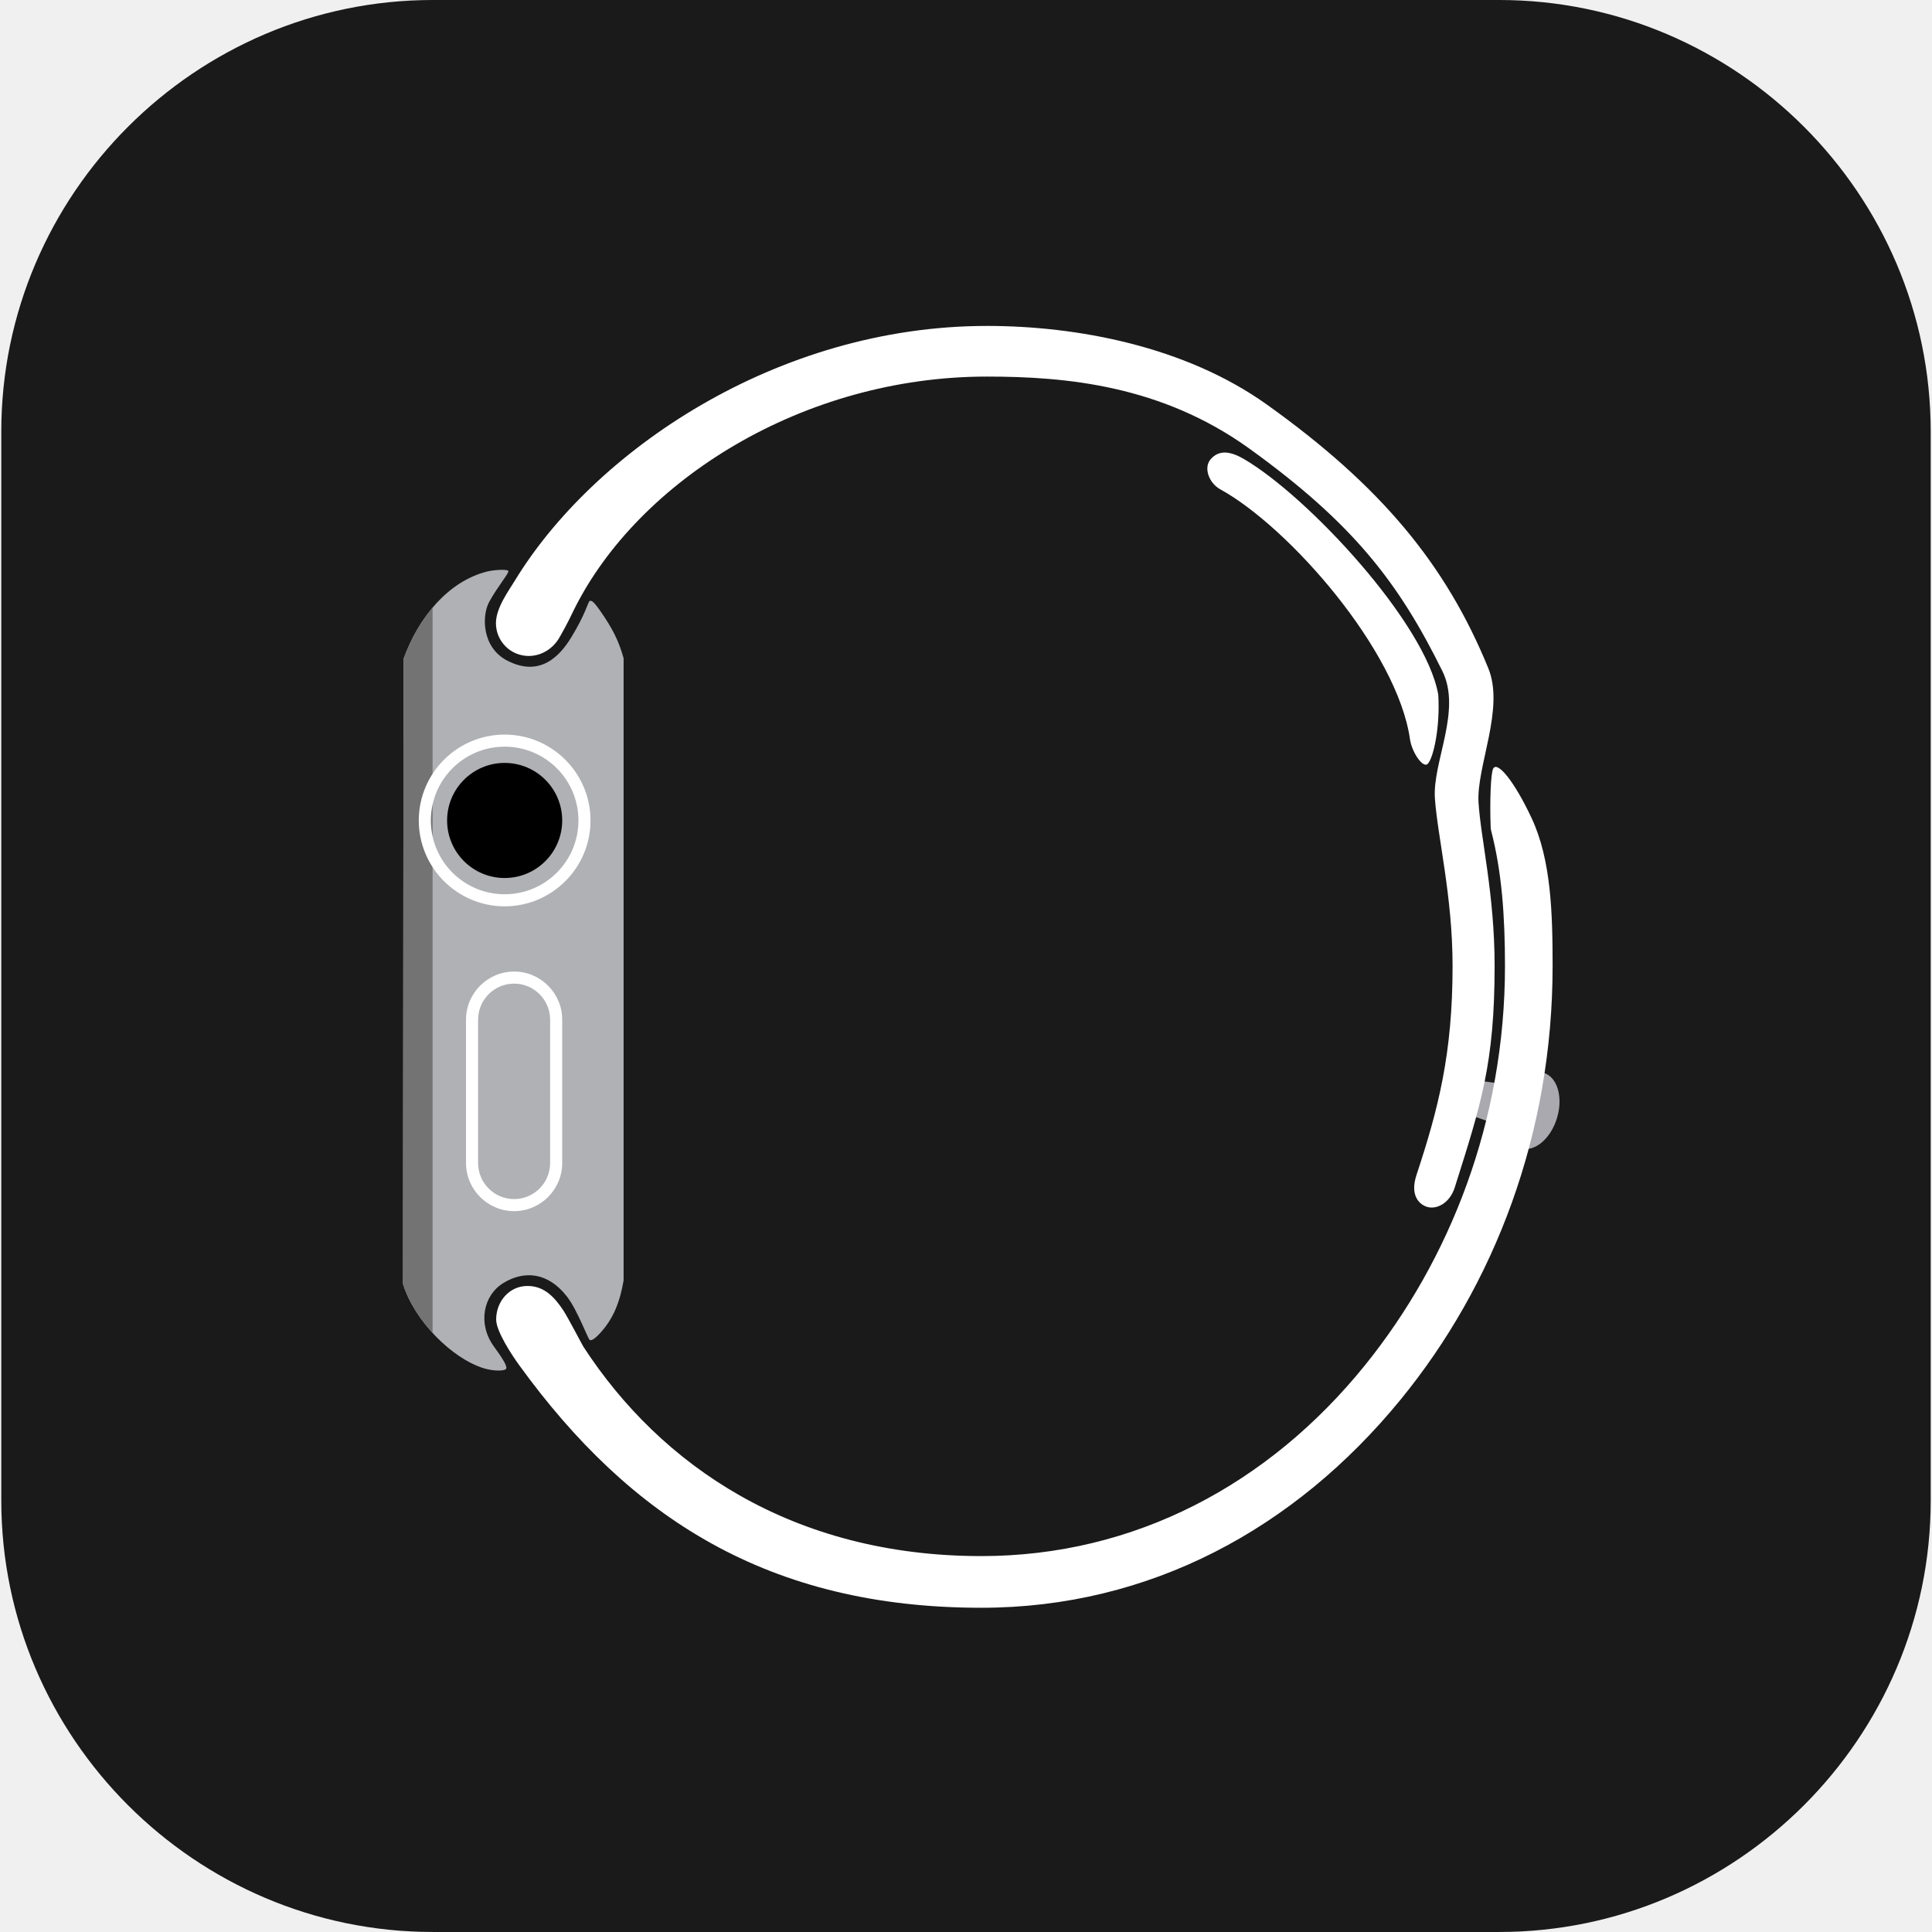
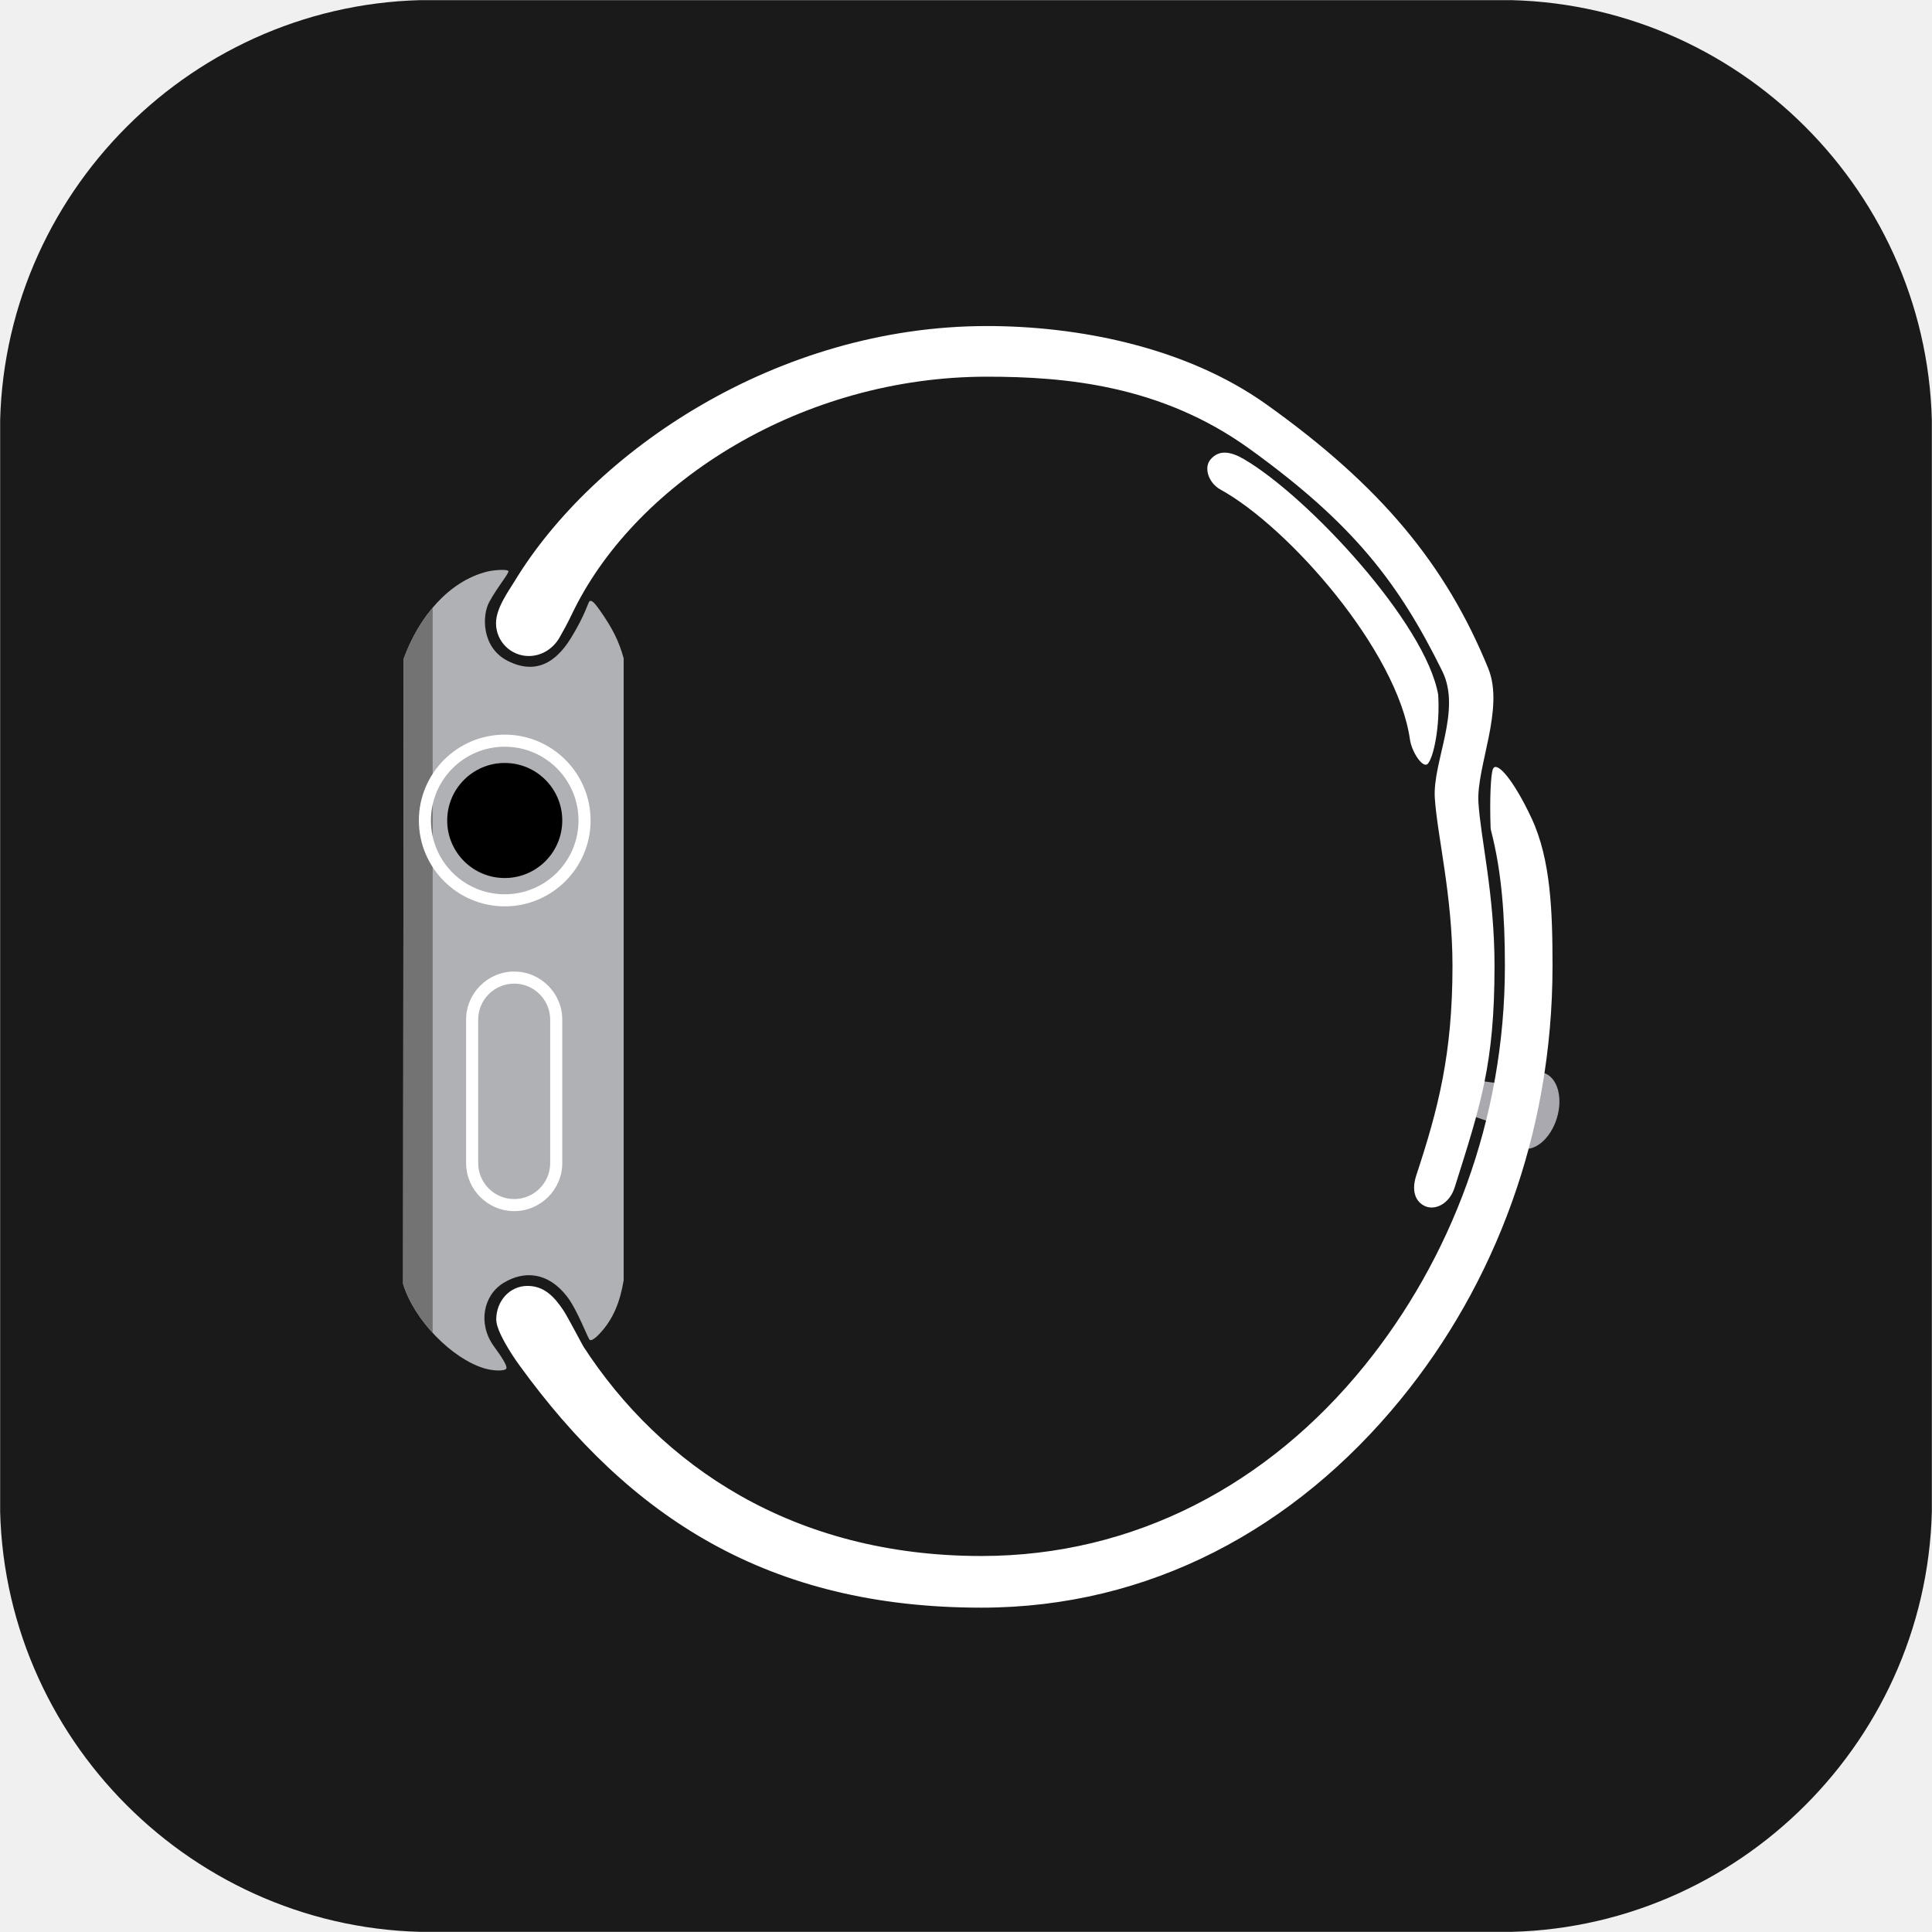
- <svg xmlns="http://www.w3.org/2000/svg" xmlns:xlink="http://www.w3.org/1999/xlink" viewBox="0 0 335.84 335.836">
+ <svg xmlns="http://www.w3.org/2000/svg" xmlns:xlink="http://www.w3.org/1999/xlink" viewBox="0 0 300 300">
  <defs>
-     <path id="a" d="M260.615 335.836H75.225c-41.25 0-75-33.75-75-75V75c0-41.25 33.75-75 75-75h185.39c41.25 0 75 33.75 75 75v185.836c0 41.25-33.75 75-75 75z" />
+     <path id="a" d="M233 300H67c-36.85 0-67-30.15-67-67V67C0 30.15 30.15 0 67 0h166c36.85 0 67 30.15 67 67v166c0 36.85-30.15 67-67 67z" />
  </defs>
  <clipPath id="b">
    <use xlink:href="#a" overflow="visible" />
  </clipPath>
-   <linearGradient id="c" gradientUnits="userSpaceOnUse" x1="167.92" x2="167.92" y2="335.836">
+   <linearGradient id="c" gradientUnits="userSpaceOnUse" x1="150" y1=".026" x2="150" y2="299.974">
    <stop offset="0" stop-color="#1a1a1a" />
    <stop offset=".999" stop-color="#1a1a1a" />
  </linearGradient>
-   <path clip-path="url(#b)" fill="url(#c)" d="M0 0h335.84v335.836H0z" />
+   <path clip-path="url(#b)" fill="url(#c)" d="M.024.026h299.952v299.948H.024z" />
  <g clip-path="url(#b)" fill="#aaa9af">
-     <path d="M255.946 193.971l3.125 1.078 1.428-6.732-3.175-.425z" />
-     <ellipse transform="rotate(-73.058 266.36 193.044)" cx="266.351" cy="193.044" rx="6.85" ry="4.487" />
+     <path d="M228.62 173.269l2.79.963 1.276-6.013-2.836-.379z" />
+     <ellipse transform="rotate(-73.058 237.92 172.442)" cx="237.913" cy="172.441" rx="6.118" ry="4.008" />
  </g>
  <g clip-path="url(#b)" fill="#fff">
-     <path d="M248.211 132.752c.994-1.094 2.147-6.45 1.804-11.996-2.185-12.46-22.676-34.481-33.779-40.96-2.261-1.319-4.293-1.7-5.79.036-1.284 1.49-.281 4.151 1.68 5.23 11.891 6.541 30.763 27.976 32.974 43.455.321 2.237 2.279 5.151 3.111 4.235zM266.257 142.251c-3.008-6.445-5.947-9.976-6.687-8.665-.436.773-.617 5.579-.446 10.245.007.198.037.393.087.584 1.842 7.088 2.4 14.81 2.4 23.503 0 26.816-9.523 51.084-24.388 69.462-16.701 20.647-40.003 33.115-66.631 33.115-32.756 0-55.735-15.713-69.175-36.39-.201-.31-2.713-5.125-3.452-6.25-1.663-2.533-3.461-4.315-6.282-4.315-3.148 0-5.436 2.687-5.436 5.835 0 2.031 2.697 6.129 4.025 7.961 19.21 26.495 43.298 42.142 80.319 42.142 29.271 0 54.513-13.745 72.843-36.144 16.344-19.972 26.456-46.193 26.456-75.416.001-9.298-.275-18.473-3.633-25.667z" />
-     <path d="M91.909 114.026c2.28 0 4.259-1.33 5.326-3.183 1.492-2.591 2.119-4.018 2.587-4.955 11.16-22.349 39.766-40.427 71.719-40.427 13.725 0 30.357 1.497 45.678 12.549 18.083 13.044 25.954 23.345 33.509 38.646 3.402 6.89-1.735 15.779-1.298 22.128.457 6.632 3.072 17.016 3.072 29.134 0 15.26-2.467 24.801-6.278 36.345-1.107 3.354.309 4.984 1.722 5.489 1.674.598 4.044-.521 4.941-3.356 4.57-14.449 6.919-21.553 6.923-38.478.003-12.443-2.427-22.226-2.799-28.451s4.57-16.27 1.707-23.289c-7.36-18.045-18.676-31.701-38.519-45.868-14.209-10.144-33.05-13.654-48.626-13.654-36.621 0-68.464 21.847-82.138 44.373-1.026 1.69-3.226 4.65-3.226 7.296a5.7 5.7 0 0 0 5.7 5.701z" />
+     <path d="M221.711 118.592c.888-.977 1.917-5.76 1.611-10.714-1.951-11.128-20.253-30.796-30.169-36.583-2.019-1.178-3.834-1.519-5.171.033-1.147 1.331-.251 3.708 1.5 4.671 10.62 5.842 27.476 24.986 29.451 38.811.286 1.997 2.035 4.6 2.778 3.782zM237.829 127.076c-2.686-5.756-5.312-8.91-5.972-7.739-.389.691-.552 4.983-.398 9.15.006.177.033.351.078.522 1.646 6.331 2.143 13.227 2.143 20.991 0 23.951-8.505 45.625-21.782 62.039-14.916 18.441-35.728 29.576-59.511 29.576-29.256 0-49.779-14.034-61.782-32.502-.18-.277-2.423-4.577-3.083-5.583-1.486-2.262-3.091-3.854-5.611-3.854-2.812 0-4.855 2.4-4.855 5.212 0 1.814 2.408 5.474 3.595 7.11 17.157 23.664 38.671 37.639 71.736 37.639 26.144 0 48.688-12.276 65.059-32.281 14.597-17.838 23.629-41.257 23.629-67.357-.001-8.304-.247-16.498-3.246-22.923z" />
+     <path d="M82.112 101.867c2.036 0 3.804-1.188 4.756-2.843 1.333-2.314 1.893-3.589 2.311-4.425 9.967-19.961 35.517-36.107 64.055-36.107 12.259 0 27.113 1.337 40.796 11.208 16.151 11.65 23.181 20.85 29.928 34.517 3.038 6.154-1.549 14.093-1.159 19.763.408 5.924 2.743 15.198 2.743 26.02 0 13.629-2.203 22.15-5.607 32.461-.989 2.996.276 4.452 1.538 4.903 1.495.534 3.612-.466 4.413-2.997 4.082-12.905 6.179-19.249 6.183-34.367.003-11.113-2.167-19.851-2.5-25.41-.332-5.56 4.082-14.531 1.525-20.8-6.574-16.117-16.68-28.314-34.403-40.967-12.69-9.06-29.518-12.195-43.43-12.195-32.708 0-61.148 19.512-73.36 39.631-.916 1.51-2.881 4.153-2.881 6.516a5.093 5.093 0 0 0 5.092 5.092z" />
  </g>
-   <path d="M102.467 104.494c-.239.173-.724 2.323-3.191 6.34-1.854 3.019-5.28 7.003-11.098 4.003-4.463-2.302-4.438-7.845-3.136-10.22 1.479-2.698 3.465-4.99 3.323-5.355-.143-.366-2.57-.201-3.752.101-6.599 1.682-11.785 7.799-14.463 15.146l-.1 108.67c1.926 6.322 8.479 12.998 14.122 14.692 1.571.471 3.667.517 3.836.01.169-.507-.871-2.057-2.153-3.819-2.849-3.915-1.874-8.899 1.675-11.056 3.549-2.156 7.704-1.915 11.027 2.377 1.85 2.389 3.645 7.392 3.966 7.552s.935-.314 1.468-.856c2.804-2.848 3.825-6.138 4.411-9.509V114.423c-.827-2.935-1.828-5.078-4.262-8.518-.811-1.146-1.333-1.657-1.673-1.411z" clip-path="url(#b)" fill="#b0b1b5" />
-   <path d="M75.197 105.628c-2.123 2.517-3.842 5.571-5.047 8.879l-.1 108.67c.897 2.944 2.803 5.959 5.147 8.517V105.628z" clip-path="url(#b)" fill="#737373" />
+   <path d="M91.541 93.354c-.214.154-.647 2.075-2.85 5.662-1.656 2.696-4.716 6.255-9.912 3.575-3.986-2.056-3.964-7.007-2.801-9.128 1.321-2.41 3.095-4.456 2.968-4.783s-2.295-.179-3.351.09c-5.893 1.502-10.526 6.966-12.917 13.527l-.089 97.057c1.72 5.646 7.573 11.609 12.613 13.122 1.403.421 3.275.462 3.426.009.151-.453-.778-1.837-1.923-3.411-2.545-3.497-1.674-7.948 1.496-9.874 3.17-1.926 6.881-1.71 9.848 2.123 1.652 2.134 3.256 6.602 3.543 6.745.287.143.835-.281 1.311-.764 2.505-2.543 3.416-5.482 3.939-8.493v-96.59c-.739-2.622-1.633-4.535-3.806-7.608-.725-1.023-1.191-1.479-1.495-1.259z" clip-path="url(#b)" fill="#b0b1b5" />
+   <path d="M67.185 94.367c-1.896 2.248-3.431 4.976-4.508 7.93l-.089 97.057c.801 2.629 2.503 5.322 4.597 7.607V94.367z" clip-path="url(#b)" fill="#737373" />
  <g clip-path="url(#b)">
-     <circle cx="87.724" cy="142.621" r="10.003" />
-     <path d="M87.724 127.693c-8.231 0-14.927 6.696-14.927 14.927s6.696 14.927 14.927 14.927 14.927-6.696 14.927-14.927-6.696-14.927-14.927-14.927zm0 27.755c-7.084 0-12.827-5.743-12.827-12.827s5.743-12.827 12.827-12.827 12.827 5.743 12.827 12.827c.001 7.084-5.742 12.827-12.827 12.827z" fill="#fff" />
+     <circle cx="78.374" cy="127.406" r="8.934" />
+     <path d="M78.374 114.074c-7.351 0-13.332 5.981-13.332 13.332 0 7.351 5.981 13.332 13.332 13.332 7.351 0 13.332-5.981 13.332-13.332 0-7.351-5.98-13.332-13.332-13.332zm0 24.789c-6.327 0-11.457-5.129-11.457-11.457 0-6.327 5.129-11.457 11.457-11.457 6.327 0 11.457 5.129 11.457 11.457 0 6.327-5.13 11.457-11.457 11.457z" fill="#fff" />
  </g>
-   <path d="M89.368 168.883c-4.598 0-8.359 3.762-8.359 8.359v24.933c0 4.598 3.762 8.359 8.359 8.359s8.359-3.762 8.359-8.359v-24.933c0-4.598-3.761-8.359-8.359-8.359zm6.259 33.293c0 3.451-2.808 6.26-6.26 6.26s-6.259-2.808-6.259-6.26v-24.933a6.266 6.266 0 0 1 6.259-6.259 6.267 6.267 0 0 1 6.26 6.259v24.933z" clip-path="url(#b)" fill="#fff" />
+   <path d="M79.842 150.862c-4.106 0-7.466 3.36-7.466 7.466v22.269c0 4.106 3.36 7.466 7.466 7.466s7.466-3.36 7.466-7.466v-22.269c0-4.107-3.36-7.466-7.466-7.466zm5.591 29.735c0 3.083-2.508 5.591-5.591 5.591s-5.591-2.508-5.591-5.591v-22.269a5.597 5.597 0 0 1 5.591-5.591 5.597 5.597 0 0 1 5.591 5.591v22.269z" clip-path="url(#b)" fill="#fff" />
</svg>
